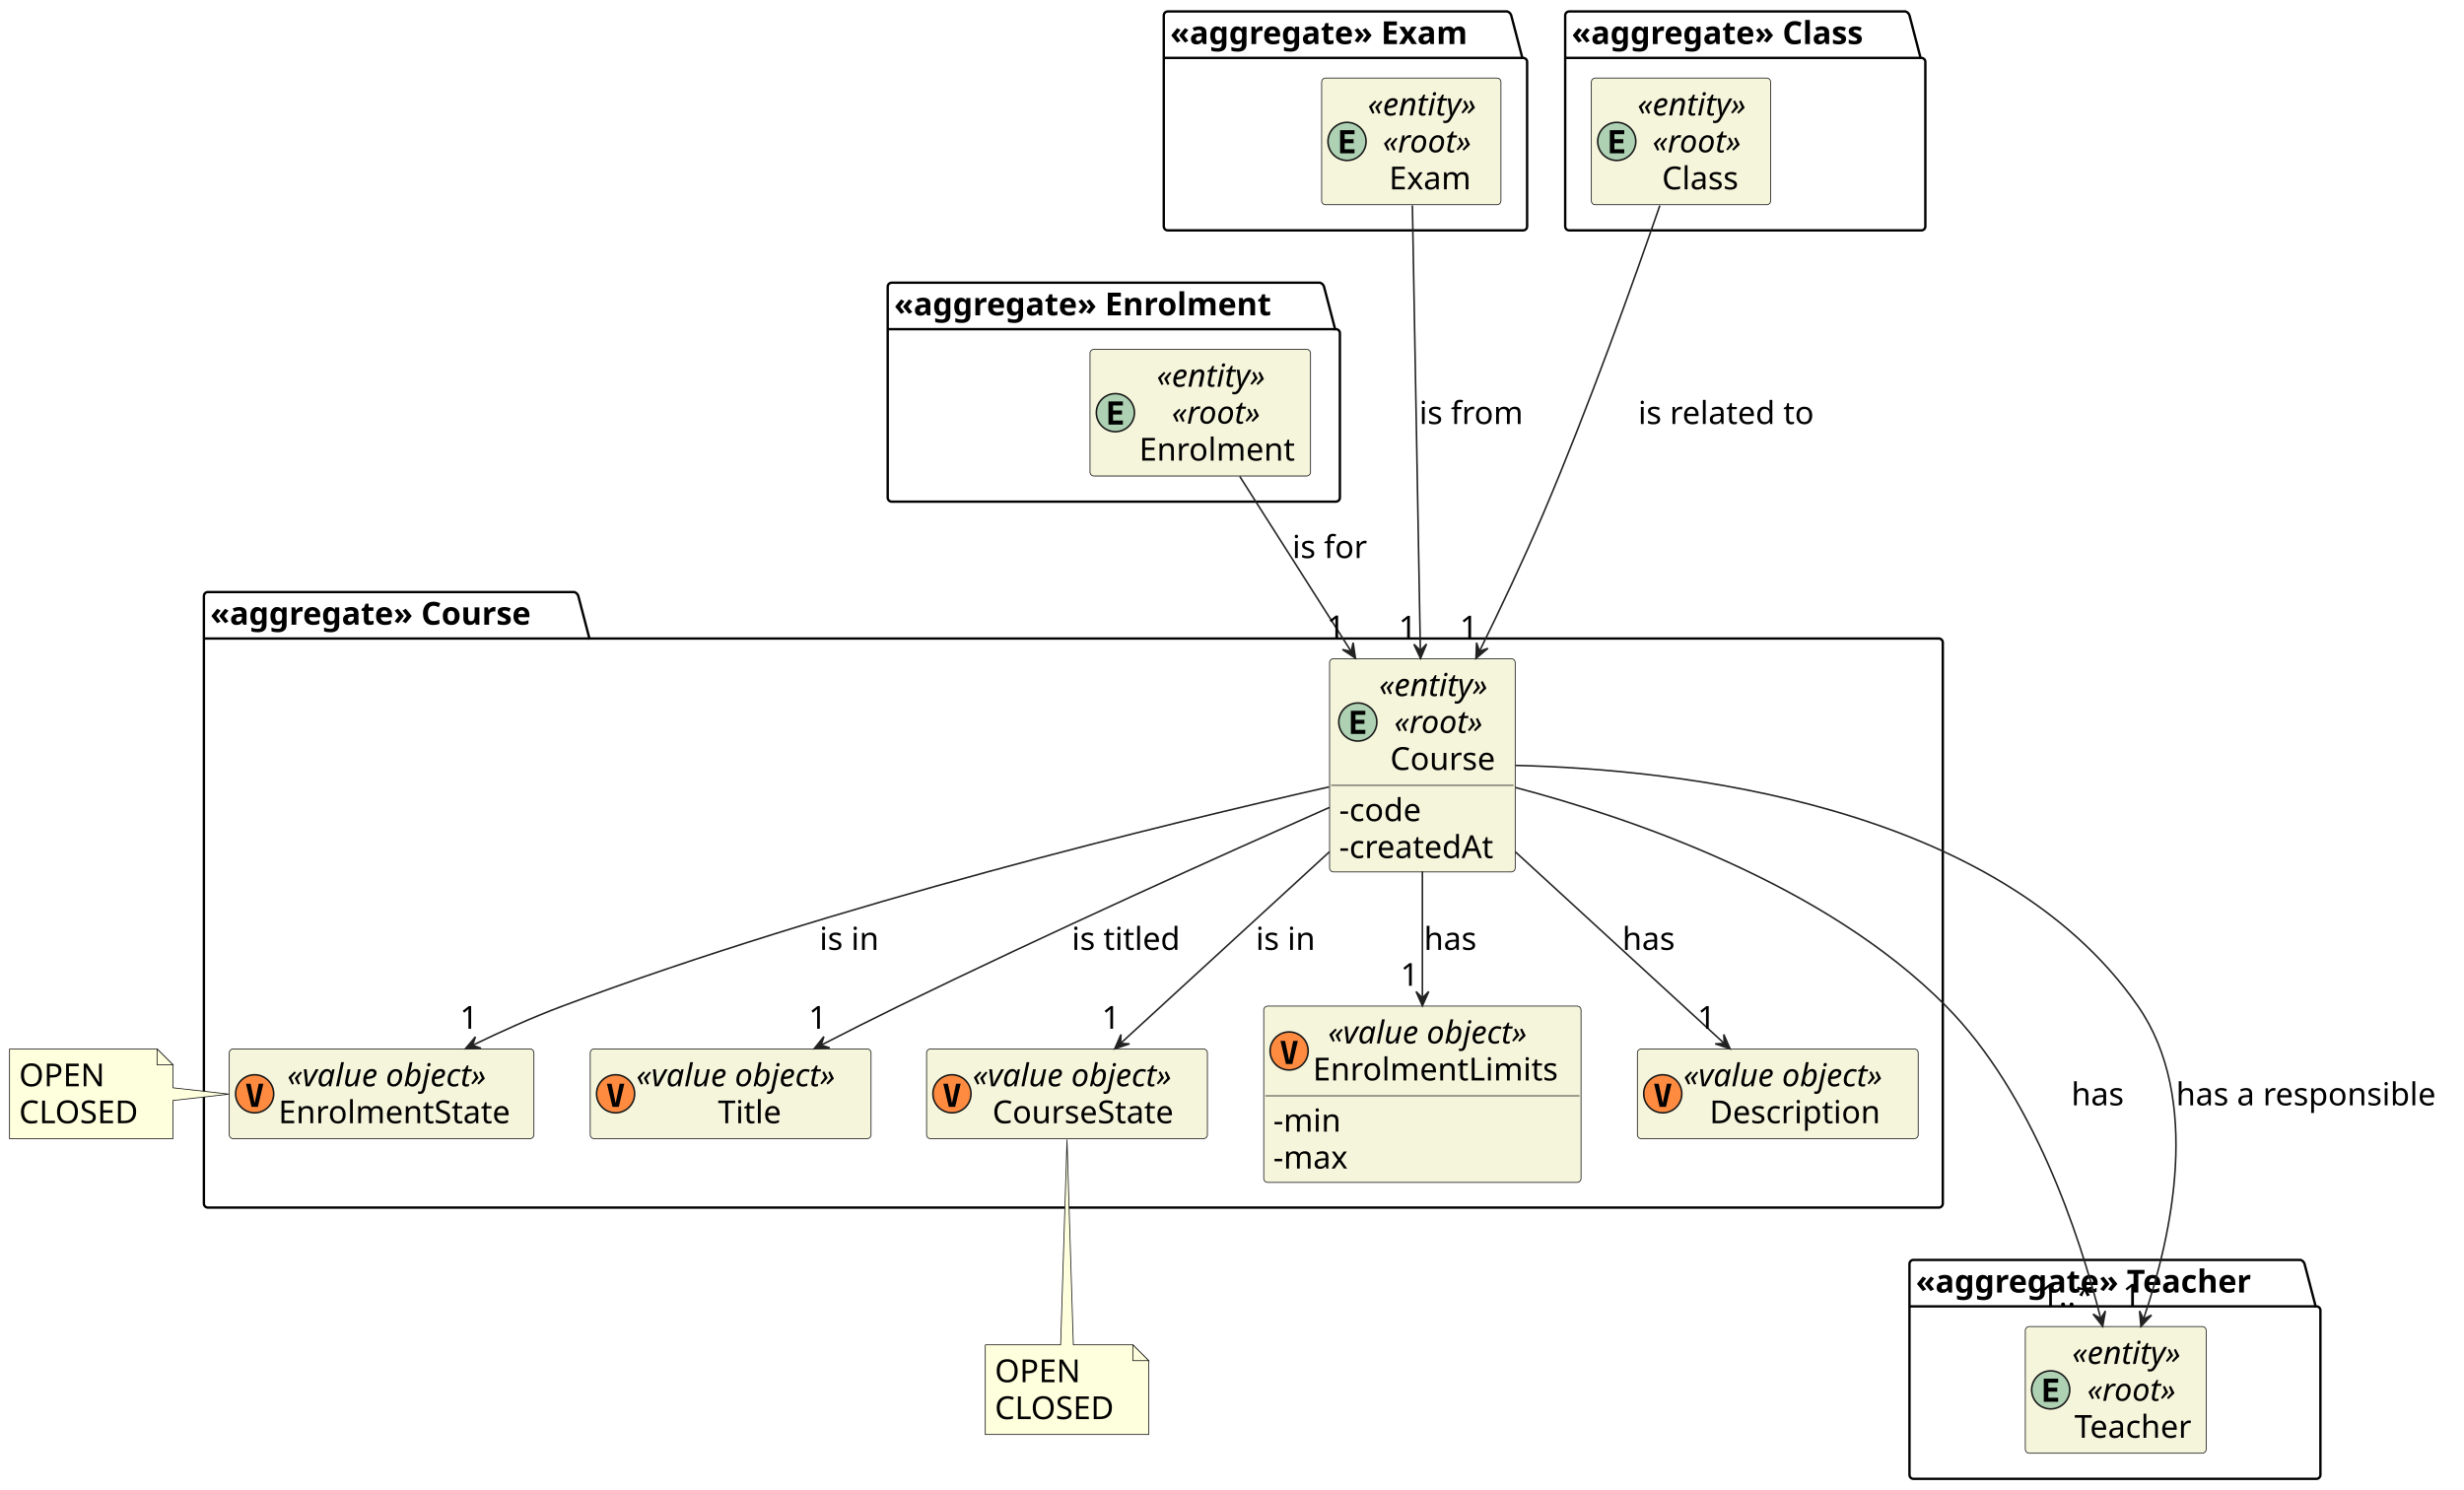
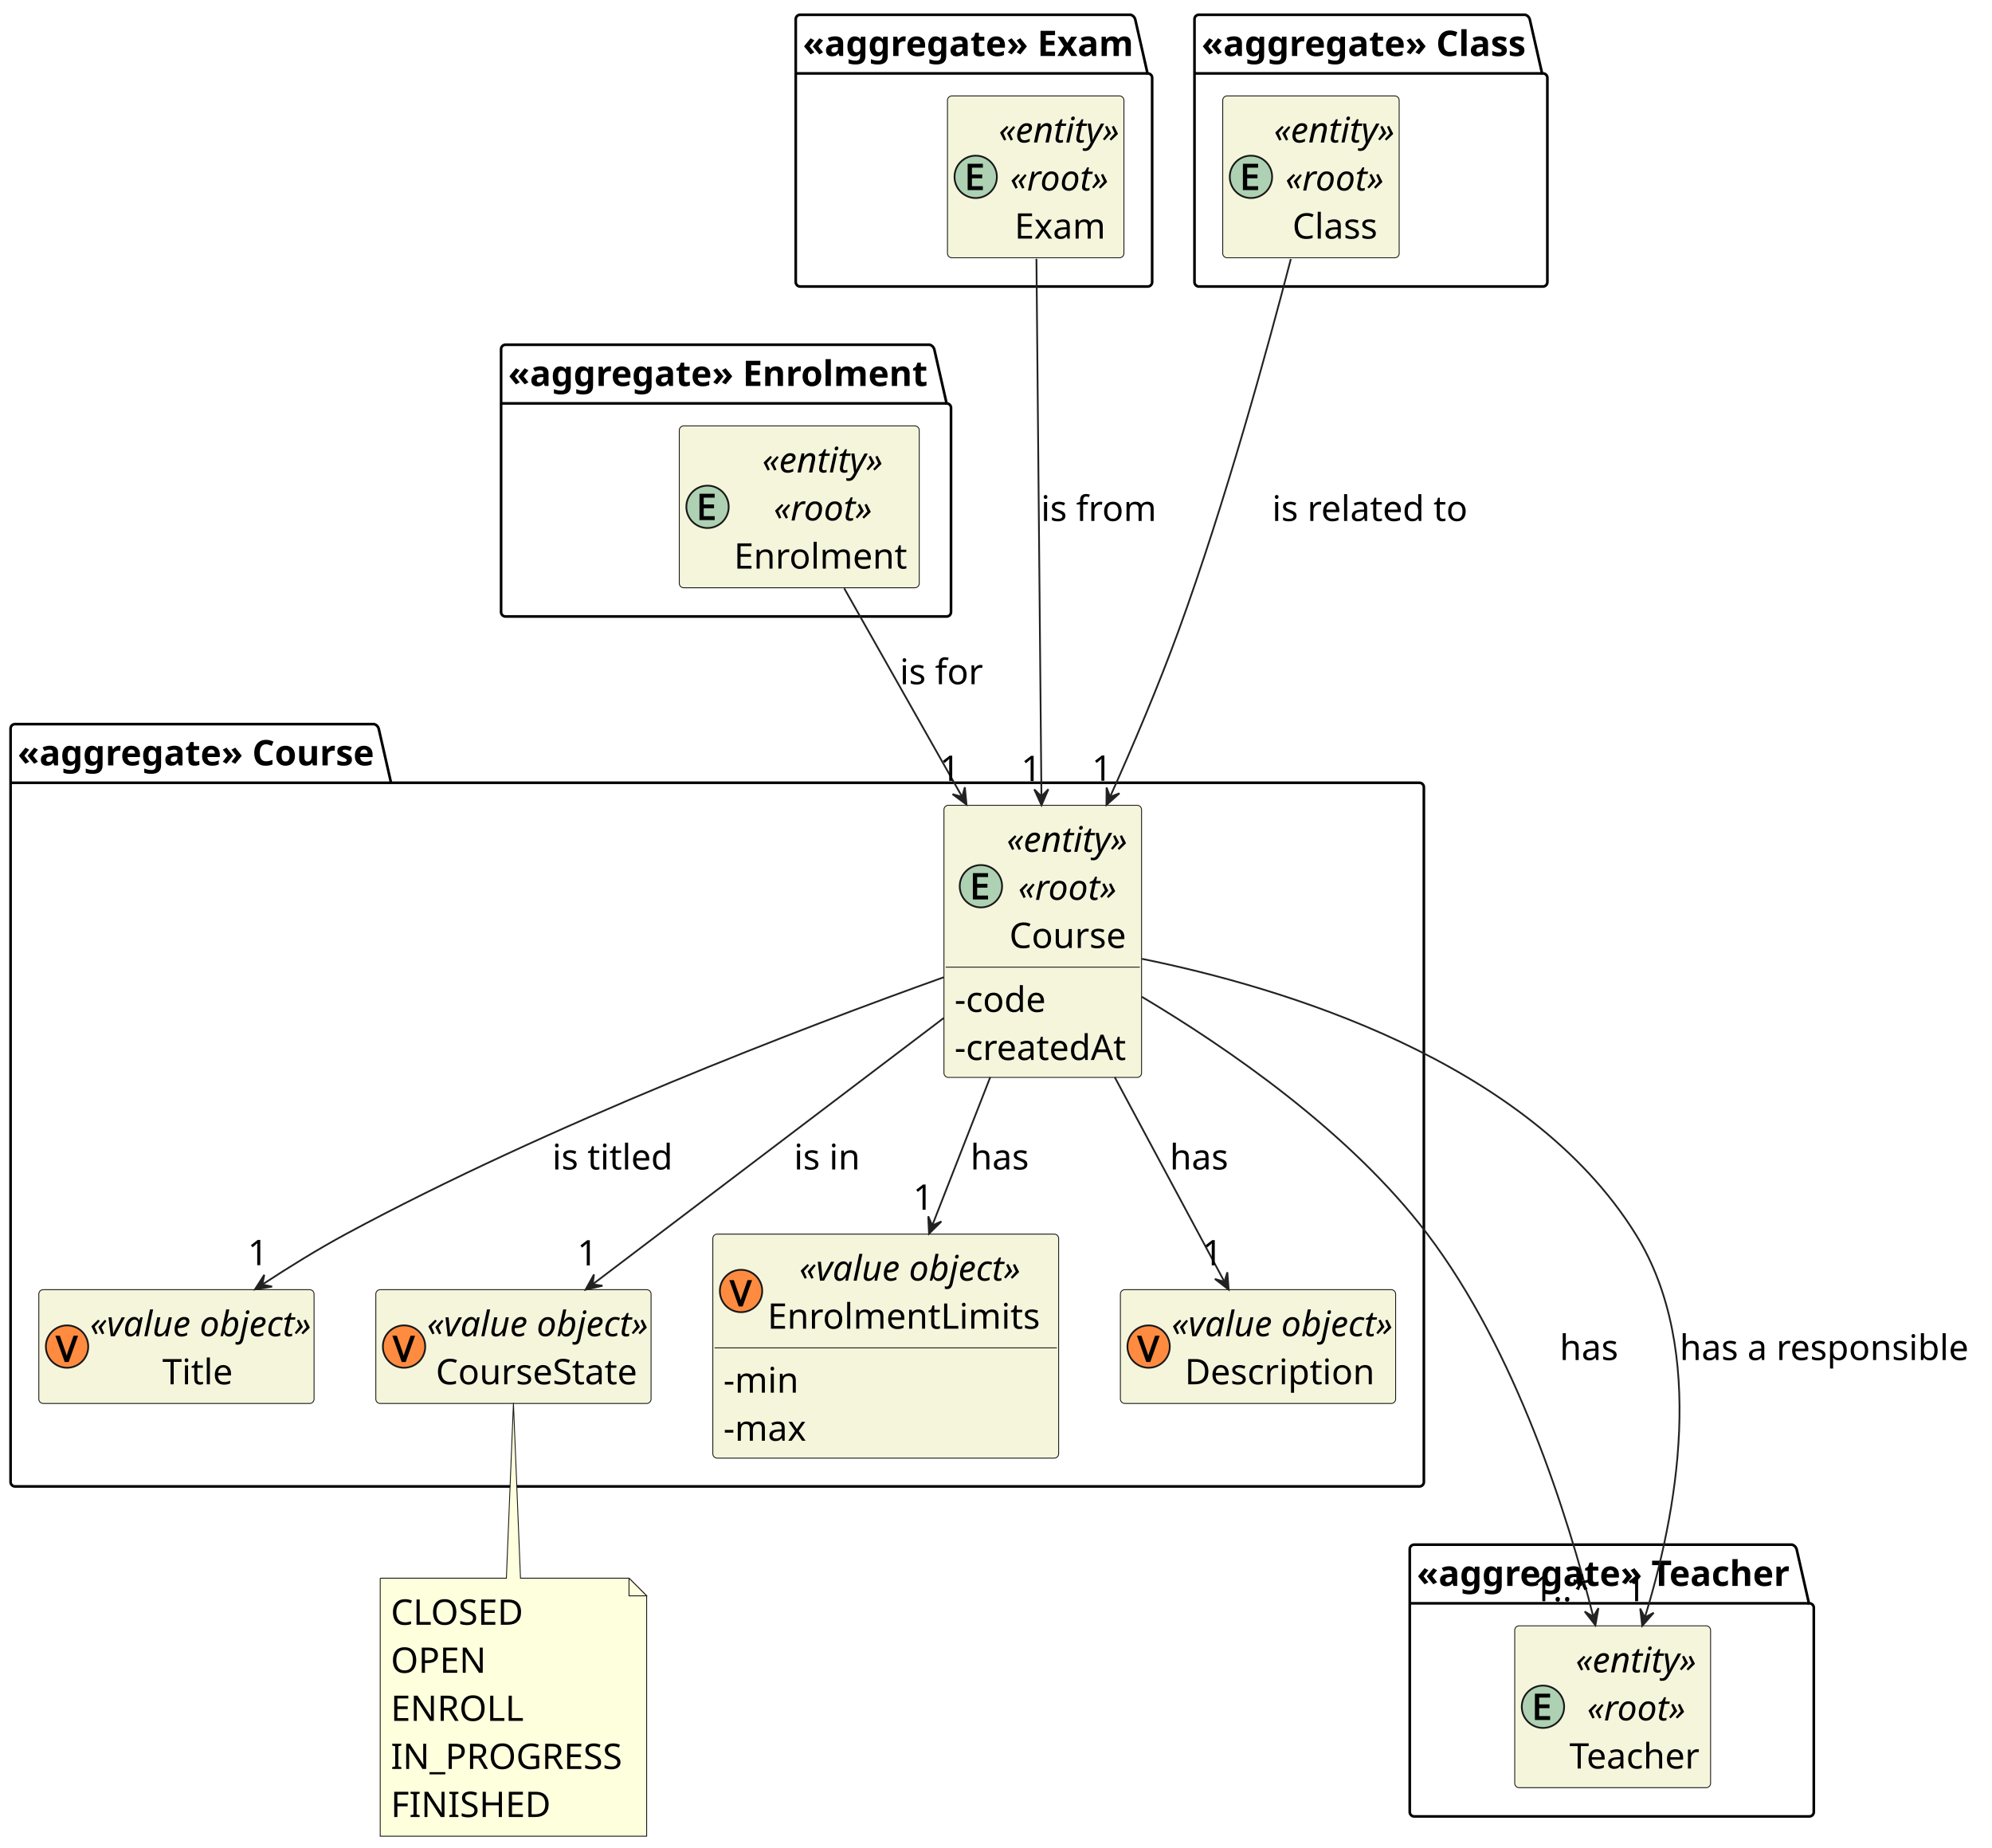
- <svg xmlns="http://www.w3.org/2000/svg" contentStyleType="text/css" height="939px" preserveAspectRatio="none" style="width:1553px;height:939px;background:#FFFFFF;" version="1.1" viewBox="0 0 1553 939" width="1553px" zoomAndPan="magnify">
+ <svg xmlns="http://www.w3.org/2000/svg" contentStyleType="text/css" height="1047px" preserveAspectRatio="none" style="width:1129px;height:1047px;background:#FFFFFF;" version="1.1" viewBox="0 0 1129 1047" width="1129px" zoomAndPan="magnify">
  <defs />
  <g>
    <g id="cluster_&lt;&lt;aggregate&gt;&gt; Course">
-       <path d="M131,373.217 L362,373.217 A3.75,3.75 0 0 1 364.5,375.717 L371.5,402.498 L1222,402.498 A2.5,2.5 0 0 1 1224.5,404.998 L1224.5,758.717 A2.5,2.5 0 0 1 1222,761.217 L131,761.217 A2.5,2.5 0 0 1 128.5,758.717 L128.5,375.717 A2.5,2.5 0 0 1 131,373.217 " fill="none" style="stroke:#000000;stroke-width:1.5;" />
-       <line style="stroke:#000000;stroke-width:1.5;" x1="128.5" x2="371.5" y1="402.498" y2="402.498" />
-       <text fill="#000000" font-family="sans-serif" font-size="20" font-weight="bold" lengthAdjust="spacing" textLength="230" x="132.5" y="393.781">«aggregate» Course</text>
+       <path d="M8.5,410.36 L212.125,410.36 A3.75,3.75 0 0 1 214.625,412.86 L221.625,443.6 L804.5,443.6 A2.5,2.5 0 0 1 807,446.1 L807,839.86 A2.5,2.5 0 0 1 804.5,842.36 L8.5,842.36 A2.5,2.5 0 0 1 6,839.86 L6,412.86 A2.5,2.5 0 0 1 8.5,410.36 " fill="none" style="stroke:#000000;stroke-width:1.5;" />
+       <line style="stroke:#000000;stroke-width:1.5;" x1="6" x2="221.625" y1="443.6" y2="443.6" />
+       <text fill="#000000" font-family="sans-serif" font-size="20" font-weight="bold" lengthAdjust="spacing" textLength="202.625" x="10" y="433.74">«aggregate» Course</text>
    </g>
    <g id="cluster_&lt;&lt;aggregate&gt;&gt; Enrolment">
-       <path d="M562,178.217 L832,178.217 A3.75,3.75 0 0 1 834.5,180.717 L841.5,207.498 L842,207.498 A2.5,2.5 0 0 1 844.5,209.998 L844.5,313.717 A2.5,2.5 0 0 1 842,316.217 L562,316.217 A2.5,2.5 0 0 1 559.5,313.717 L559.5,180.717 A2.5,2.5 0 0 1 562,178.217 " fill="none" style="stroke:#000000;stroke-width:1.5;" />
-       <line style="stroke:#000000;stroke-width:1.5;" x1="559.5" x2="841.5" y1="207.498" y2="207.498" />
-       <text fill="#000000" font-family="sans-serif" font-size="20" font-weight="bold" lengthAdjust="spacing" textLength="269" x="563.5" y="198.781">«aggregate» Enrolment</text>
+       <path d="M286.5,195.36 L527,195.36 A3.75,3.75 0 0 1 529.5,197.86 L536.5,228.6 L536.5,228.6 A2.5,2.5 0 0 1 539,231.1 L539,346.86 A2.5,2.5 0 0 1 536.5,349.36 L286.5,349.36 A2.5,2.5 0 0 1 284,346.86 L284,197.86 A2.5,2.5 0 0 1 286.5,195.36 " fill="none" style="stroke:#000000;stroke-width:1.5;" />
+       <line style="stroke:#000000;stroke-width:1.5;" x1="284" x2="536.5" y1="228.6" y2="228.6" />
+       <text fill="#000000" font-family="sans-serif" font-size="20" font-weight="bold" lengthAdjust="spacing" textLength="239.5" x="288" y="218.74">«aggregate» Enrolment</text>
    </g>
    <g id="cluster_&lt;&lt;aggregate&gt;&gt; Exam">
-       <path d="M736,7.217 L950,7.217 A3.75,3.75 0 0 1 952.5,9.717 L959.5,36.498 L960,36.498 A2.5,2.5 0 0 1 962.5,38.998 L962.5,142.717 A2.5,2.5 0 0 1 960,145.217 L736,145.217 A2.5,2.5 0 0 1 733.5,142.717 L733.5,9.717 A2.5,2.5 0 0 1 736,7.217 " fill="none" style="stroke:#000000;stroke-width:1.5;" />
-       <line style="stroke:#000000;stroke-width:1.5;" x1="733.5" x2="959.5" y1="36.498" y2="36.498" />
-       <text fill="#000000" font-family="sans-serif" font-size="20" font-weight="bold" lengthAdjust="spacing" textLength="213" x="737.5" y="27.781">«aggregate» Exam</text>
+       <path d="M453.5,8.36 L640.875,8.36 A3.75,3.75 0 0 1 643.375,10.86 L650.375,41.6 L650.5,41.6 A2.5,2.5 0 0 1 653,44.1 L653,159.86 A2.5,2.5 0 0 1 650.5,162.36 L453.5,162.36 A2.5,2.5 0 0 1 451,159.86 L451,10.86 A2.5,2.5 0 0 1 453.5,8.36 " fill="none" style="stroke:#000000;stroke-width:1.5;" />
+       <line style="stroke:#000000;stroke-width:1.5;" x1="451" x2="650.375" y1="41.6" y2="41.6" />
+       <text fill="#000000" font-family="sans-serif" font-size="20" font-weight="bold" lengthAdjust="spacing" textLength="186.375" x="455" y="31.74">«aggregate» Exam</text>
    </g>
    <g id="cluster_&lt;&lt;aggregate&gt;&gt; Teacher">
-       <path d="M1206,794.217 L1450,794.217 A3.75,3.75 0 0 1 1452.5,796.717 L1459.5,823.498 L1460,823.498 A2.5,2.5 0 0 1 1462.5,825.998 L1462.5,929.717 A2.5,2.5 0 0 1 1460,932.217 L1206,932.217 A2.5,2.5 0 0 1 1203.5,929.717 L1203.5,796.717 A2.5,2.5 0 0 1 1206,794.217 " fill="none" style="stroke:#000000;stroke-width:1.5;" />
-       <line style="stroke:#000000;stroke-width:1.5;" x1="1203.5" x2="1459.5" y1="823.498" y2="823.498" />
-       <text fill="#000000" font-family="sans-serif" font-size="20" font-weight="bold" lengthAdjust="spacing" textLength="243" x="1207.5" y="814.781">«aggregate» Teacher</text>
+       <path d="M801.5,875.36 L1015.75,875.36 A3.75,3.75 0 0 1 1018.25,877.86 L1025.25,908.6 L1025.5,908.6 A2.5,2.5 0 0 1 1028,911.1 L1028,1026.86 A2.5,2.5 0 0 1 1025.5,1029.36 L801.5,1029.36 A2.5,2.5 0 0 1 799,1026.86 L799,877.86 A2.5,2.5 0 0 1 801.5,875.36 " fill="none" style="stroke:#000000;stroke-width:1.5;" />
+       <line style="stroke:#000000;stroke-width:1.5;" x1="799" x2="1025.25" y1="908.6" y2="908.6" />
+       <text fill="#000000" font-family="sans-serif" font-size="20" font-weight="bold" lengthAdjust="spacing" textLength="213.25" x="803" y="898.74">«aggregate» Teacher</text>
    </g>
    <g id="cluster_&lt;&lt;aggregate&gt;&gt; Class">
-       <path d="M989,7.217 L1201,7.217 A3.75,3.75 0 0 1 1203.5,9.717 L1210.5,36.498 L1211,36.498 A2.5,2.5 0 0 1 1213.5,38.998 L1213.5,142.717 A2.5,2.5 0 0 1 1211,145.217 L989,145.217 A2.5,2.5 0 0 1 986.5,142.717 L986.5,9.717 A2.5,2.5 0 0 1 989,7.217 " fill="none" style="stroke:#000000;stroke-width:1.5;" />
-       <line style="stroke:#000000;stroke-width:1.5;" x1="986.5" x2="1210.5" y1="36.498" y2="36.498" />
-       <text fill="#000000" font-family="sans-serif" font-size="20" font-weight="bold" lengthAdjust="spacing" textLength="211" x="990.5" y="27.781">«aggregate» Class</text>
+       <path d="M679.5,8.36 L864.5,8.36 A3.75,3.75 0 0 1 867,10.86 L874,41.6 L874.5,41.6 A2.5,2.5 0 0 1 877,44.1 L877,159.86 A2.5,2.5 0 0 1 874.5,162.36 L679.5,162.36 A2.5,2.5 0 0 1 677,159.86 L677,10.86 A2.5,2.5 0 0 1 679.5,8.36 " fill="none" style="stroke:#000000;stroke-width:1.5;" />
+       <line style="stroke:#000000;stroke-width:1.5;" x1="677" x2="874" y1="41.6" y2="41.6" />
+       <text fill="#000000" font-family="sans-serif" font-size="20" font-weight="bold" lengthAdjust="spacing" textLength="184" x="681" y="31.74">«aggregate» Class</text>
    </g>
    <g id="elem_Course">
-       <rect codeLine="30" fill="#F5F5DC" height="134.406" id="Course" rx="2.5" ry="2.5" style="stroke:#181818;stroke-width:0.5;" width="117" x="838" y="415.217" />
-       <ellipse cx="855.8" cy="455.139" fill="#ADD1B2" rx="12" ry="12" style="stroke:#181818;stroke-width:1.0;" />
-       <path d="M860.519,462.639 L851.441,462.639 L851.441,448.06 L860.519,448.06 L860.519,450.592 L854.316,450.592 L854.316,453.748 L859.941,453.748 L859.941,456.279 L854.316,456.279 L854.316,460.092 L860.519,460.092 L860.519,462.639 Z " fill="#000000" />
-       <text fill="#000000" font-family="sans-serif" font-size="20" font-style="italic" lengthAdjust="spacing" textLength="83" x="869.2" y="438.781">«entity»</text>
-       <text fill="#000000" font-family="sans-serif" font-size="20" font-style="italic" lengthAdjust="spacing" textLength="64" x="878.7" y="462.062">«root»</text>
-       <text fill="#000000" font-family="sans-serif" font-size="20" lengthAdjust="spacing" textLength="69" x="876.2" y="485.344">Course</text>
-       <line style="stroke:#181818;stroke-width:0.5;" x1="839" x2="954" y1="495.06" y2="495.06" />
-       <text fill="#000000" font-family="sans-serif" font-size="20" lengthAdjust="spacing" textLength="55" x="844" y="517.625">-code</text>
-       <text fill="#000000" font-family="sans-serif" font-size="20" lengthAdjust="spacing" textLength="105" x="844" y="540.906">-createdAt</text>
+       <rect codeLine="29" fill="#F5F5DC" height="154.2" id="Course" rx="2.5" ry="2.5" style="stroke:#181818;stroke-width:0.5;" width="112" x="535" y="456.36" />
+       <ellipse cx="555.95" cy="502.22" fill="#ADD1B2" rx="12" ry="12" style="stroke:#181818;stroke-width:1.0;" />
+       <path d="M559.997,509.72 L551.388,509.72 L551.388,494.814 L559.997,494.814 L559.997,497.017 L553.809,497.017 L553.809,500.861 L559.638,500.861 L559.638,503.033 L553.809,503.033 L553.809,507.517 L559.997,507.517 L559.997,509.72 Z " fill="#000000" />
+       <text fill="#000000" font-family="sans-serif" font-size="20" font-style="italic" lengthAdjust="spacing" textLength="70" x="570.55" y="482.74">«entity»</text>
+       <text fill="#000000" font-family="sans-serif" font-size="20" font-style="italic" lengthAdjust="spacing" textLength="57" x="577.05" y="509.98">«root»</text>
+       <text fill="#000000" font-family="sans-serif" font-size="20" lengthAdjust="spacing" textLength="67" x="572.05" y="537.22">Course</text>
+       <line style="stroke:#181818;stroke-width:0.5;" x1="536" x2="646" y1="548.08" y2="548.08" />
+       <text fill="#000000" font-family="sans-serif" font-size="20" lengthAdjust="spacing" textLength="52" x="541" y="573.46">-code</text>
+       <text fill="#000000" font-family="sans-serif" font-size="20" lengthAdjust="spacing" textLength="100" x="541" y="600.7">-createdAt</text>
    </g>
    <g id="elem_Title">
-       <rect codeLine="62" fill="#F5F5DC" height="56.562" id="Title" rx="2.5" ry="2.5" style="stroke:#181818;stroke-width:0.5;" width="177" x="372" y="661.217" />
-       <ellipse cx="388" cy="689.498" fill="#FF8B40" rx="12" ry="12" style="stroke:#181818;stroke-width:1.0;" />
-       <path d="M388.016,695.342 L390.578,683.17 L393.484,683.17 L390.016,697.748 L386.031,697.748 L382.562,683.17 L385.453,683.17 L388.016,695.342 Z " fill="#000000" />
-       <text fill="#000000" font-family="sans-serif" font-size="20" font-style="italic" lengthAdjust="spacing" textLength="147" x="401" y="684.781">«value object»</text>
-       <text fill="#000000" font-family="sans-serif" font-size="20" lengthAdjust="spacing" textLength="44" x="452.5" y="708.062">Title</text>
-     </g>
-     <g id="elem_EnrolmentState">
-       <rect codeLine="63" fill="#F5F5DC" height="56.562" id="EnrolmentState" rx="2.5" ry="2.5" style="stroke:#181818;stroke-width:0.5;" width="192" x="144.5" y="661.217" />
-       <ellipse cx="160.5" cy="689.498" fill="#FF8B40" rx="12" ry="12" style="stroke:#181818;stroke-width:1.0;" />
-       <path d="M160.516,695.342 L163.078,683.17 L165.984,683.17 L162.516,697.748 L158.531,697.748 L155.062,683.17 L157.953,683.17 L160.516,695.342 Z " fill="#000000" />
-       <text fill="#000000" font-family="sans-serif" font-size="20" font-style="italic" lengthAdjust="spacing" textLength="147" x="181" y="684.781">«value object»</text>
-       <text fill="#000000" font-family="sans-serif" font-size="20" lengthAdjust="spacing" textLength="158" x="175.5" y="708.062">EnrolmentState</text>
+       <rect codeLine="60" fill="#F5F5DC" height="64.48" id="Title" rx="2.5" ry="2.5" style="stroke:#181818;stroke-width:0.5;" width="156" x="22" y="730.86" />
+       <ellipse cx="38" cy="763.1" fill="#FF8B40" rx="12" ry="12" style="stroke:#181818;stroke-width:1.0;" />
+       <path d="M44.25,756.944 L38.938,771.85 L36.688,771.85 L31.375,756.944 L33.906,756.944 L37.203,766.303 Q37.422,766.897 37.578,767.444 Q37.75,767.991 37.875,768.491 Q38.016,768.975 37.812,769.022 Q37.594,768.991 37.734,768.475 Q37.875,767.959 38.047,767.428 Q38.219,766.881 38.422,766.272 L41.688,756.944 L44.25,756.944 Z " fill="#000000" />
+       <text fill="#000000" font-family="sans-serif" font-size="20" font-style="italic" lengthAdjust="spacing" textLength="126" x="51" y="757.24">«value object»</text>
+       <text fill="#000000" font-family="sans-serif" font-size="20" lengthAdjust="spacing" textLength="44" x="92" y="784.48">Title</text>
    </g>
    <g id="elem_CourseState">
-       <rect codeLine="64" fill="#F5F5DC" height="56.562" id="CourseState" rx="2.5" ry="2.5" style="stroke:#181818;stroke-width:0.5;" width="177" x="584" y="661.217" />
-       <ellipse cx="600" cy="689.498" fill="#FF8B40" rx="12" ry="12" style="stroke:#181818;stroke-width:1.0;" />
-       <path d="M600.016,695.342 L602.578,683.17 L605.484,683.17 L602.016,697.748 L598.031,697.748 L594.562,683.17 L597.453,683.17 L600.016,695.342 Z " fill="#000000" />
-       <text fill="#000000" font-family="sans-serif" font-size="20" font-style="italic" lengthAdjust="spacing" textLength="147" x="613" y="684.781">«value object»</text>
-       <text fill="#000000" font-family="sans-serif" font-size="20" lengthAdjust="spacing" textLength="122" x="625.5" y="708.062">CourseState</text>
+       <rect codeLine="61" fill="#F5F5DC" height="64.48" id="CourseState" rx="2.5" ry="2.5" style="stroke:#181818;stroke-width:0.5;" width="156" x="213" y="730.86" />
+       <ellipse cx="229" cy="763.1" fill="#FF8B40" rx="12" ry="12" style="stroke:#181818;stroke-width:1.0;" />
+       <path d="M235.25,756.944 L229.938,771.85 L227.688,771.85 L222.375,756.944 L224.906,756.944 L228.203,766.303 Q228.422,766.897 228.578,767.444 Q228.75,767.991 228.875,768.491 Q229.016,768.975 228.812,769.022 Q228.594,768.991 228.734,768.475 Q228.875,767.959 229.047,767.428 Q229.219,766.881 229.422,766.272 L232.688,756.944 L235.25,756.944 Z " fill="#000000" />
+       <text fill="#000000" font-family="sans-serif" font-size="20" font-style="italic" lengthAdjust="spacing" textLength="126" x="242" y="757.24">«value object»</text>
+       <text fill="#000000" font-family="sans-serif" font-size="20" lengthAdjust="spacing" textLength="116" x="247" y="784.48">CourseState</text>
    </g>
    <g id="elem_EnrolmentLimits">
-       <rect codeLine="21" fill="#F5F5DC" height="111.125" id="EnrolmentLimits" rx="2.5" ry="2.5" style="stroke:#181818;stroke-width:0.5;" width="200" x="796.5" y="634.217" />
-       <ellipse cx="812.5" cy="662.498" fill="#FF8B40" rx="12" ry="12" style="stroke:#181818;stroke-width:1.0;" />
-       <path d="M812.516,668.342 L815.078,656.17 L817.984,656.17 L814.516,670.748 L810.531,670.748 L807.062,656.17 L809.953,656.17 L812.516,668.342 Z " fill="#000000" />
-       <text fill="#000000" font-family="sans-serif" font-size="20" font-style="italic" lengthAdjust="spacing" textLength="147" x="837" y="657.781">«value object»</text>
-       <text fill="#000000" font-family="sans-serif" font-size="20" lengthAdjust="spacing" textLength="166" x="827.5" y="681.062">EnrolmentLimits</text>
-       <line style="stroke:#181818;stroke-width:0.5;" x1="797.5" x2="995.5" y1="690.779" y2="690.779" />
-       <text fill="#000000" font-family="sans-serif" font-size="20" lengthAdjust="spacing" textLength="46" x="802.5" y="713.344">-min</text>
-       <text fill="#000000" font-family="sans-serif" font-size="20" lengthAdjust="spacing" textLength="50" x="802.5" y="736.625">-max</text>
+       <rect codeLine="20" fill="#F5F5DC" height="126.96" id="EnrolmentLimits" rx="2.5" ry="2.5" style="stroke:#181818;stroke-width:0.5;" width="196" x="404" y="699.36" />
+       <ellipse cx="420" cy="731.6" fill="#FF8B40" rx="12" ry="12" style="stroke:#181818;stroke-width:1.0;" />
+       <path d="M426.25,725.444 L420.938,740.35 L418.688,740.35 L413.375,725.444 L415.906,725.444 L419.203,734.803 Q419.422,735.397 419.578,735.944 Q419.75,736.491 419.875,736.991 Q420.016,737.475 419.812,737.522 Q419.594,737.491 419.734,736.975 Q419.875,736.459 420.047,735.928 Q420.219,735.381 420.422,734.772 L423.688,725.444 L426.25,725.444 Z " fill="#000000" />
+       <text fill="#000000" font-family="sans-serif" font-size="20" font-style="italic" lengthAdjust="spacing" textLength="126" x="453" y="725.74">«value object»</text>
+       <text fill="#000000" font-family="sans-serif" font-size="20" lengthAdjust="spacing" textLength="162" x="435" y="752.98">EnrolmentLimits</text>
+       <line style="stroke:#181818;stroke-width:0.5;" x1="405" x2="599" y1="763.84" y2="763.84" />
+       <text fill="#000000" font-family="sans-serif" font-size="20" lengthAdjust="spacing" textLength="45" x="410" y="789.22">-min</text>
+       <text fill="#000000" font-family="sans-serif" font-size="20" lengthAdjust="spacing" textLength="48" x="410" y="816.46">-max</text>
    </g>
    <g id="elem_Description">
-       <rect codeLine="20" fill="#F5F5DC" height="56.562" id="Description" rx="2.5" ry="2.5" style="stroke:#181818;stroke-width:0.5;" width="177" x="1032" y="661.217" />
-       <ellipse cx="1048" cy="689.498" fill="#FF8B40" rx="12" ry="12" style="stroke:#181818;stroke-width:1.0;" />
-       <path d="M1048.016,695.342 L1050.578,683.17 L1053.484,683.17 L1050.016,697.748 L1046.031,697.748 L1042.562,683.17 L1045.453,683.17 L1048.016,695.342 Z " fill="#000000" />
-       <text fill="#000000" font-family="sans-serif" font-size="20" font-style="italic" lengthAdjust="spacing" textLength="147" x="1061" y="684.781">«value object»</text>
-       <text fill="#000000" font-family="sans-serif" font-size="20" lengthAdjust="spacing" textLength="114" x="1077.5" y="708.062">Description</text>
+       <rect codeLine="19" fill="#F5F5DC" height="64.48" id="Description" rx="2.5" ry="2.5" style="stroke:#181818;stroke-width:0.5;" width="156" x="635" y="730.86" />
+       <ellipse cx="651" cy="763.1" fill="#FF8B40" rx="12" ry="12" style="stroke:#181818;stroke-width:1.0;" />
+       <path d="M657.25,756.944 L651.938,771.85 L649.688,771.85 L644.375,756.944 L646.906,756.944 L650.203,766.303 Q650.422,766.897 650.578,767.444 Q650.75,767.991 650.875,768.491 Q651.016,768.975 650.812,769.022 Q650.594,768.991 650.734,768.475 Q650.875,767.959 651.047,767.428 Q651.219,766.881 651.422,766.272 L654.688,756.944 L657.25,756.944 Z " fill="#000000" />
+       <text fill="#000000" font-family="sans-serif" font-size="20" font-style="italic" lengthAdjust="spacing" textLength="126" x="664" y="757.24">«value object»</text>
+       <text fill="#000000" font-family="sans-serif" font-size="20" lengthAdjust="spacing" textLength="111" x="671.5" y="784.48">Description</text>
    </g>
    <g id="elem_Enrolment">
-       <rect codeLine="35" fill="#F5F5DC" height="79.844" id="Enrolment" rx="2.5" ry="2.5" style="stroke:#181818;stroke-width:0.5;" width="139" x="687" y="220.217" />
-       <ellipse cx="703" cy="260.139" fill="#ADD1B2" rx="12" ry="12" style="stroke:#181818;stroke-width:1.0;" />
-       <path d="M707.719,267.639 L698.641,267.639 L698.641,253.06 L707.719,253.06 L707.719,255.592 L701.516,255.592 L701.516,258.748 L707.141,258.748 L707.141,261.279 L701.516,261.279 L701.516,265.092 L707.719,265.092 L707.719,267.639 Z " fill="#000000" />
-       <text fill="#000000" font-family="sans-serif" font-size="20" font-style="italic" lengthAdjust="spacing" textLength="83" x="729" y="243.781">«entity»</text>
-       <text fill="#000000" font-family="sans-serif" font-size="20" font-style="italic" lengthAdjust="spacing" textLength="64" x="738.5" y="267.062">«root»</text>
-       <text fill="#000000" font-family="sans-serif" font-size="20" lengthAdjust="spacing" textLength="105" x="718" y="290.344">Enrolment</text>
+       <rect codeLine="34" fill="#F5F5DC" height="91.72" id="Enrolment" rx="2.5" ry="2.5" style="stroke:#181818;stroke-width:0.5;" width="136" x="385" y="241.36" />
+       <ellipse cx="401" cy="287.22" fill="#ADD1B2" rx="12" ry="12" style="stroke:#181818;stroke-width:1.0;" />
+       <path d="M405.047,294.72 L396.438,294.72 L396.438,279.814 L405.047,279.814 L405.047,282.017 L398.859,282.017 L398.859,285.861 L404.688,285.861 L404.688,288.033 L398.859,288.033 L398.859,292.517 L405.047,292.517 L405.047,294.72 Z " fill="#000000" />
+       <text fill="#000000" font-family="sans-serif" font-size="20" font-style="italic" lengthAdjust="spacing" textLength="70" x="432" y="267.74">«entity»</text>
+       <text fill="#000000" font-family="sans-serif" font-size="20" font-style="italic" lengthAdjust="spacing" textLength="57" x="438.5" y="294.98">«root»</text>
+       <text fill="#000000" font-family="sans-serif" font-size="20" lengthAdjust="spacing" textLength="102" x="416" y="322.22">Enrolment</text>
    </g>
    <g id="elem_Exam">
-       <rect codeLine="42" fill="#F5F5DC" height="79.844" id="Exam" rx="2.5" ry="2.5" style="stroke:#181818;stroke-width:0.5;" width="113" x="833" y="49.217" />
-       <ellipse cx="849" cy="89.139" fill="#ADD1B2" rx="12" ry="12" style="stroke:#181818;stroke-width:1.0;" />
-       <path d="M853.719,96.639 L844.641,96.639 L844.641,82.061 L853.719,82.061 L853.719,84.592 L847.516,84.592 L847.516,87.748 L853.141,87.748 L853.141,90.279 L847.516,90.279 L847.516,94.092 L853.719,94.092 L853.719,96.639 Z " fill="#000000" />
-       <text fill="#000000" font-family="sans-serif" font-size="20" font-style="italic" lengthAdjust="spacing" textLength="83" x="862" y="72.781">«entity»</text>
-       <text fill="#000000" font-family="sans-serif" font-size="20" font-style="italic" lengthAdjust="spacing" textLength="64" x="871.5" y="96.062">«root»</text>
-       <text fill="#000000" font-family="sans-serif" font-size="20" lengthAdjust="spacing" textLength="56" x="875.5" y="119.344">Exam</text>
+       <rect codeLine="41" fill="#F5F5DC" height="91.72" id="Exam" rx="2.5" ry="2.5" style="stroke:#181818;stroke-width:0.5;" width="100" x="537" y="54.36" />
+       <ellipse cx="553" cy="100.22" fill="#ADD1B2" rx="12" ry="12" style="stroke:#181818;stroke-width:1.0;" />
+       <path d="M557.047,107.72 L548.438,107.72 L548.438,92.814 L557.047,92.814 L557.047,95.017 L550.859,95.017 L550.859,98.861 L556.688,98.861 L556.688,101.032 L550.859,101.032 L550.859,105.517 L557.047,105.517 L557.047,107.72 Z " fill="#000000" />
+       <text fill="#000000" font-family="sans-serif" font-size="20" font-style="italic" lengthAdjust="spacing" textLength="70" x="566" y="80.74">«entity»</text>
+       <text fill="#000000" font-family="sans-serif" font-size="20" font-style="italic" lengthAdjust="spacing" textLength="57" x="572.5" y="107.98">«root»</text>
+       <text fill="#000000" font-family="sans-serif" font-size="20" lengthAdjust="spacing" textLength="52" x="575" y="135.22">Exam</text>
    </g>
    <g id="elem_Teacher">
-       <rect codeLine="49" fill="#F5F5DC" height="79.844" id="Teacher" rx="2.5" ry="2.5" style="stroke:#181818;stroke-width:0.5;" width="114" x="1276.5" y="836.217" />
-       <ellipse cx="1292.5" cy="876.139" fill="#ADD1B2" rx="12" ry="12" style="stroke:#181818;stroke-width:1.0;" />
-       <path d="M1297.219,883.639 L1288.141,883.639 L1288.141,869.061 L1297.219,869.061 L1297.219,871.592 L1291.016,871.592 L1291.016,874.748 L1296.641,874.748 L1296.641,877.279 L1291.016,877.279 L1291.016,881.092 L1297.219,881.092 L1297.219,883.639 Z " fill="#000000" />
-       <text fill="#000000" font-family="sans-serif" font-size="20" font-style="italic" lengthAdjust="spacing" textLength="83" x="1306" y="859.781">«entity»</text>
-       <text fill="#000000" font-family="sans-serif" font-size="20" font-style="italic" lengthAdjust="spacing" textLength="64" x="1315.5" y="883.062">«root»</text>
-       <text fill="#000000" font-family="sans-serif" font-size="20" lengthAdjust="spacing" textLength="80" x="1307.5" y="906.344">Teacher</text>
+       <rect codeLine="48" fill="#F5F5DC" height="91.72" id="Teacher" rx="2.5" ry="2.5" style="stroke:#181818;stroke-width:0.5;" width="111" x="858.5" y="921.36" />
+       <ellipse cx="874.5" cy="967.22" fill="#ADD1B2" rx="12" ry="12" style="stroke:#181818;stroke-width:1.0;" />
+       <path d="M878.547,974.72 L869.938,974.72 L869.938,959.814 L878.547,959.814 L878.547,962.017 L872.359,962.017 L872.359,965.861 L878.188,965.861 L878.188,968.033 L872.359,968.033 L872.359,972.517 L878.547,972.517 L878.547,974.72 Z " fill="#000000" />
+       <text fill="#000000" font-family="sans-serif" font-size="20" font-style="italic" lengthAdjust="spacing" textLength="70" x="893" y="947.74">«entity»</text>
+       <text fill="#000000" font-family="sans-serif" font-size="20" font-style="italic" lengthAdjust="spacing" textLength="57" x="899.5" y="974.98">«root»</text>
+       <text fill="#000000" font-family="sans-serif" font-size="20" lengthAdjust="spacing" textLength="77" x="889.5" y="1002.22">Teacher</text>
    </g>
    <g id="elem_Class">
-       <rect codeLine="56" fill="#F5F5DC" height="79.844" id="Class" rx="2.5" ry="2.5" style="stroke:#181818;stroke-width:0.5;" width="113" x="1003" y="49.217" />
-       <ellipse cx="1019" cy="89.139" fill="#ADD1B2" rx="12" ry="12" style="stroke:#181818;stroke-width:1.0;" />
-       <path d="M1023.719,96.639 L1014.641,96.639 L1014.641,82.061 L1023.719,82.061 L1023.719,84.592 L1017.516,84.592 L1017.516,87.748 L1023.141,87.748 L1023.141,90.279 L1017.516,90.279 L1017.516,94.092 L1023.719,94.092 L1023.719,96.639 Z " fill="#000000" />
-       <text fill="#000000" font-family="sans-serif" font-size="20" font-style="italic" lengthAdjust="spacing" textLength="83" x="1032" y="72.781">«entity»</text>
-       <text fill="#000000" font-family="sans-serif" font-size="20" font-style="italic" lengthAdjust="spacing" textLength="64" x="1041.5" y="96.062">«root»</text>
-       <text fill="#000000" font-family="sans-serif" font-size="20" lengthAdjust="spacing" textLength="52" x="1047.5" y="119.344">Class</text>
+       <rect codeLine="55" fill="#F5F5DC" height="91.72" id="Class" rx="2.5" ry="2.5" style="stroke:#181818;stroke-width:0.5;" width="100" x="693" y="54.36" />
+       <ellipse cx="709" cy="100.22" fill="#ADD1B2" rx="12" ry="12" style="stroke:#181818;stroke-width:1.0;" />
+       <path d="M713.047,107.72 L704.438,107.72 L704.438,92.814 L713.047,92.814 L713.047,95.017 L706.859,95.017 L706.859,98.861 L712.688,98.861 L712.688,101.032 L706.859,101.032 L706.859,105.517 L713.047,105.517 L713.047,107.72 Z " fill="#000000" />
+       <text fill="#000000" font-family="sans-serif" font-size="20" font-style="italic" lengthAdjust="spacing" textLength="70" x="722" y="80.74">«entity»</text>
+       <text fill="#000000" font-family="sans-serif" font-size="20" font-style="italic" lengthAdjust="spacing" textLength="57" x="728.5" y="107.98">«root»</text>
+       <text fill="#000000" font-family="sans-serif" font-size="20" lengthAdjust="spacing" textLength="49" x="732.5" y="135.22">Class</text>
    </g>
-     <g id="elem_GMN17">
-       <path d="M6,661.217 L6,717.779 A0,0 0 0 0 6,717.779 L109,717.779 A0,0 0 0 0 109,717.779 L109,693.717 L144.43,689.717 L109,685.717 L109,671.217 L99,661.217 L6,661.217 A0,0 0 0 0 6,661.217 " fill="#FEFFDD" style="stroke:#181818;stroke-width:0.5;" />
-       <path d="M99,661.217 L99,671.217 L109,671.217 L99,661.217 " fill="#FEFFDD" style="stroke:#181818;stroke-width:0.5;" />
-       <text fill="#000000" font-family="sans-serif" font-size="20" lengthAdjust="spacing" textLength="56" x="12" y="684.781">OPEN</text>
-       <text fill="#000000" font-family="sans-serif" font-size="20" lengthAdjust="spacing" textLength="82" x="12" y="708.062">CLOSED</text>
-     </g>
-     <g id="elem_GMN20">
-       <path d="M621,847.717 L621,904.279 A0,0 0 0 0 621,904.279 L724,904.279 A0,0 0 0 0 724,904.279 L724,857.717 L714,847.717 L676.5,847.717 L672.5,718.337 L668.5,847.717 L621,847.717 A0,0 0 0 0 621,847.717 " fill="#FEFFDD" style="stroke:#181818;stroke-width:0.5;" />
-       <path d="M714,847.717 L714,857.717 L724,857.717 L714,847.717 " fill="#FEFFDD" style="stroke:#181818;stroke-width:0.5;" />
-       <text fill="#000000" font-family="sans-serif" font-size="20" lengthAdjust="spacing" textLength="56" x="627" y="871.281">OPEN</text>
-       <text fill="#000000" font-family="sans-serif" font-size="20" lengthAdjust="spacing" textLength="82" x="627" y="894.562">CLOSED</text>
+     <g id="elem_GMN16">
+       <path d="M215.5,894.36 L215.5,1040.56 A0,0 0 0 0 215.5,1040.56 L366.5,1040.56 A0,0 0 0 0 366.5,1040.56 L366.5,904.36 L356.5,894.36 L295,894.36 L291,795.06 L287,894.36 L215.5,894.36 A0,0 0 0 0 215.5,894.36 " fill="#FEFFDD" style="stroke:#181818;stroke-width:0.5;" />
+       <path d="M356.5,894.36 L356.5,904.36 L366.5,904.36 L356.5,894.36 " fill="#FEFFDD" style="stroke:#181818;stroke-width:0.5;" />
+       <text fill="#000000" font-family="sans-serif" font-size="20" lengthAdjust="spacing" textLength="74" x="221.5" y="920.74">CLOSED</text>
+       <text fill="#000000" font-family="sans-serif" font-size="20" lengthAdjust="spacing" textLength="54" x="221.5" y="947.98">OPEN</text>
+       <text fill="#000000" font-family="sans-serif" font-size="20" lengthAdjust="spacing" textLength="76" x="221.5" y="975.22">ENROLL</text>
+       <text fill="#000000" font-family="sans-serif" font-size="20" lengthAdjust="spacing" textLength="130" x="221.5" y="1002.46">IN_PROGRESS</text>
+       <text fill="#000000" font-family="sans-serif" font-size="20" lengthAdjust="spacing" textLength="92" x="221.5" y="1029.7">FINISHED</text>
    </g>
    <g id="link_Course_Title">
-       <path codeLine="66" d="M837.97,508.947 C771.68,538.327 660.64,588.287 566.5,634.217 C550.66,641.947 533.62,650.567 517.94,658.627 " fill="none" id="Course-to-Title" style="stroke:#222222;stroke-width:1.0;" />
-       <polygon fill="#222222" points="513.12,661.107,522.951,660.521,517.56,658.808,519.274,653.417,513.12,661.107" style="stroke:#222222;stroke-width:1.0;" />
-       <text fill="#000000" font-family="sans-serif" font-size="20" lengthAdjust="spacing" textLength="75" x="675.5" y="598.781">is titled</text>
-       <text fill="#000000" font-family="sans-serif" font-size="20" lengthAdjust="spacing" textLength="13" x="509.632" y="648.473">1</text>
-     </g>
-     <g id="link_Course_EnrolmentState">
-       <path codeLine="67" d="M837.68,496.047 C737.02,518.797 525.99,569.897 354.5,634.217 C335.66,641.287 315.68,650.287 297.81,658.927 " fill="none" id="Course-to-EnrolmentState" style="stroke:#222222;stroke-width:1.0;" />
-       <polygon fill="#222222" points="293.31,661.107,303.153,660.773,297.808,658.922,299.658,653.577,293.31,661.107" style="stroke:#222222;stroke-width:1.0;" />
-       <text fill="#000000" font-family="sans-serif" font-size="20" lengthAdjust="spacing" textLength="41" x="516.5" y="598.781">is in</text>
-       <text fill="#000000" font-family="sans-serif" font-size="20" lengthAdjust="spacing" textLength="13" x="289.861" y="648.473">1</text>
+       <path codeLine="63" d="M534.78,553.84 C456.69,581.79 311.95,636.83 196,699.36 C180.3,707.83 163.81,718.04 149.01,727.73 " fill="none" id="Course-to-Title" style="stroke:#222222;stroke-width:1.0;" />
+       <polygon fill="#222222" points="144.48,730.72,154.196,729.11,148.655,727.97,149.796,722.429,144.48,730.72" style="stroke:#222222;stroke-width:1.0;" />
+       <text fill="#000000" font-family="sans-serif" font-size="20" lengthAdjust="spacing" textLength="73" x="313" y="662.74">is titled</text>
+       <text fill="#000000" font-family="sans-serif" font-size="20" lengthAdjust="spacing" textLength="11" x="140.423" y="716.949">1</text>
    </g>
    <g id="link_Course_Teacher">
-       <path codeLine="68" d="M955.16,496.427 C1027.53,515.487 1150.31,557.157 1226.5,634.217 C1281.38,689.717 1310.62,778.197 1324.03,831.097 " fill="none" id="Course-to-Teacher" style="stroke:#222222;stroke-width:1.0;" />
-       <polygon fill="#222222" points="1325.28,836.107,1326.978,826.405,1324.067,831.256,1319.217,828.346,1325.28,836.107" style="stroke:#222222;stroke-width:1.0;" />
-       <text fill="#000000" font-family="sans-serif" font-size="20" lengthAdjust="spacing" textLength="35" x="1305.5" y="696.781">has</text>
-       <text fill="#000000" font-family="sans-serif" font-size="20" lengthAdjust="spacing" textLength="35" x="1286.181" y="823.481">1..*</text>
+       <path codeLine="64" d="M647.16,564.89 C695.82,593.86 765.12,641.49 809,699.36 C859.25,765.63 888.62,859.02 902.97,915.98 " fill="none" id="Course-to-Teacher" style="stroke:#222222;stroke-width:1.0;" />
+       <polygon fill="#222222" points="904.22,921.03,905.938,911.332,903.017,916.177,898.173,913.256,904.22,921.03" style="stroke:#222222;stroke-width:1.0;" />
+       <text fill="#000000" font-family="sans-serif" font-size="20" lengthAdjust="spacing" textLength="34" x="884" y="770.74">has</text>
+       <text fill="#000000" font-family="sans-serif" font-size="20" lengthAdjust="spacing" textLength="32" x="868.756" y="907.405">1..*</text>
    </g>
    <g id="link_Course_Teacher">
-       <path codeLine="69" d="M955.13,482.487 C1055.66,484.847 1258.68,506.147 1347.5,634.217 C1387.99,692.597 1368.71,779.347 1351.07,831.287 " fill="none" id="Course-to-Teacher-1" style="stroke:#222222;stroke-width:1.0;" />
-       <polygon fill="#222222" points="1349.37,836.207,1356.083,829,1350.998,831.479,1348.519,826.395,1349.37,836.207" style="stroke:#222222;stroke-width:1.0;" />
-       <text fill="#000000" font-family="sans-serif" font-size="20" lengthAdjust="spacing" textLength="174" x="1371.5" y="696.781">has a responsible</text>
-       <text fill="#000000" font-family="sans-serif" font-size="20" lengthAdjust="spacing" textLength="13" x="1337.863" y="823.597">1</text>
+       <path codeLine="65" d="M647.21,543.37 C725.72,559.3 865.49,600.63 927,699.36 C968.09,765.32 949.87,859.22 932.34,916.29 " fill="none" id="Course-to-Teacher-1" style="stroke:#222222;stroke-width:1.0;" />
+       <polygon fill="#222222" points="930.76,921.36,937.255,913.956,932.246,916.586,929.616,911.578,930.76,921.36" style="stroke:#222222;stroke-width:1.0;" />
+       <text fill="#000000" font-family="sans-serif" font-size="20" lengthAdjust="spacing" textLength="169" x="952" y="770.74">has a responsible</text>
+       <text fill="#000000" font-family="sans-serif" font-size="20" lengthAdjust="spacing" textLength="11" x="921.343" y="907.409">1</text>
    </g>
    <g id="link_Course_CourseState">
-       <path codeLine="70" d="M837.94,536.937 C796.04,575.377 741.11,625.777 706.3,657.707 " fill="none" id="Course-to-CourseState" style="stroke:#222222;stroke-width:1.0;" />
-       <polygon fill="#222222" points="702.58,661.127,711.921,658.004,706.269,657.752,706.521,652.101,702.58,661.127" style="stroke:#222222;stroke-width:1.0;" />
-       <text fill="#000000" font-family="sans-serif" font-size="20" lengthAdjust="spacing" textLength="41" x="791.5" y="598.781">is in</text>
-       <text fill="#000000" font-family="sans-serif" font-size="20" lengthAdjust="spacing" textLength="13" x="694.443" y="648.497">1</text>
+       <path codeLine="66" d="M534.92,576.88 C477.4,620.5 389.05,687.5 335.96,727.77 " fill="none" id="Course-to-CourseState" style="stroke:#222222;stroke-width:1.0;" />
+       <polygon fill="#222222" points="331.88,730.86,341.471,728.622,335.868,727.844,336.646,722.241,331.88,730.86" style="stroke:#222222;stroke-width:1.0;" />
+       <text fill="#000000" font-family="sans-serif" font-size="20" lengthAdjust="spacing" textLength="40" x="450" y="662.74">is in</text>
+       <text fill="#000000" font-family="sans-serif" font-size="20" lengthAdjust="spacing" textLength="11" x="327.182" y="717.114">1</text>
    </g>
    <g id="link_Course_Description">
-       <path codeLine="71" d="M955.06,536.937 C996.96,575.377 1051.89,625.777 1086.7,657.707 " fill="none" id="Course-to-Description" style="stroke:#222222;stroke-width:1.0;" />
-       <polygon fill="#222222" points="1090.42,661.127,1086.479,652.101,1086.731,657.752,1081.079,658.004,1090.42,661.127" style="stroke:#222222;stroke-width:1.0;" />
-       <text fill="#000000" font-family="sans-serif" font-size="20" lengthAdjust="spacing" textLength="35" x="1022.5" y="598.781">has</text>
-       <text fill="#000000" font-family="sans-serif" font-size="20" lengthAdjust="spacing" textLength="13" x="1069.875" y="648.497">1</text>
+       <path codeLine="67" d="M631.79,610.43 C652.79,649.58 677.38,695.45 693.96,726.36 " fill="none" id="Course-to-Description" style="stroke:#222222;stroke-width:1.0;" />
+       <polygon fill="#222222" points="696.35,730.81,695.615,720.989,693.984,726.405,688.567,724.775,696.35,730.81" style="stroke:#222222;stroke-width:1.0;" />
+       <text fill="#000000" font-family="sans-serif" font-size="20" lengthAdjust="spacing" textLength="34" x="663" y="662.74">has</text>
+       <text fill="#000000" font-family="sans-serif" font-size="20" lengthAdjust="spacing" textLength="11" x="681.404" y="717.055">1</text>
    </g>
    <g id="link_Course_EnrolmentLimits">
-       <path codeLine="72" d="M896.5,549.367 C896.5,574.897 896.5,603.877 896.5,628.787 " fill="none" id="Course-to-EnrolmentLimits" style="stroke:#222222;stroke-width:1.0;" />
-       <polygon fill="#222222" points="896.5,634.037,900.5,625.037,896.5,629.037,892.5,625.037,896.5,634.037" style="stroke:#222222;stroke-width:1.0;" />
-       <text fill="#000000" font-family="sans-serif" font-size="20" lengthAdjust="spacing" textLength="35" x="897.5" y="598.781">has</text>
-       <text fill="#000000" font-family="sans-serif" font-size="20" lengthAdjust="spacing" textLength="13" x="882.708" y="621.423">1</text>
+       <path codeLine="68" d="M561.24,610.43 C550.63,637.55 538.76,667.89 528.45,694.25 " fill="none" id="Course-to-EnrolmentLimits" style="stroke:#222222;stroke-width:1.0;" />
+       <polygon fill="#222222" points="526.54,699.12,533.553,692.205,528.367,694.466,526.106,689.281,526.54,699.12" style="stroke:#222222;stroke-width:1.0;" />
+       <text fill="#000000" font-family="sans-serif" font-size="20" lengthAdjust="spacing" textLength="34" x="550" y="662.74">has</text>
+       <text fill="#000000" font-family="sans-serif" font-size="20" lengthAdjust="spacing" textLength="11" x="517.504" y="685.549">1</text>
    </g>
    <g id="link_Enrolment_Course">
-       <path codeLine="74" d="M781.37,300.297 C800.77,330.787 828.24,373.957 851.49,410.477 " fill="none" id="Enrolment-to-Course" style="stroke:#222222;stroke-width:1.0;" />
-       <polygon fill="#222222" points="854.3,414.897,852.86,405.154,851.623,410.674,846.103,409.437,854.3,414.897" style="stroke:#222222;stroke-width:1.0;" />
-       <text fill="#000000" font-family="sans-serif" font-size="20" lengthAdjust="spacing" textLength="49" x="814.5" y="351.781">is for</text>
-       <text fill="#000000" font-family="sans-serif" font-size="20" lengthAdjust="spacing" textLength="13" x="836.278" y="402.327">1</text>
+       <path codeLine="70" d="M478.47,333.4 C497.11,366.35 522.9,411.95 545.09,451.19 " fill="none" id="Enrolment-to-Course" style="stroke:#222222;stroke-width:1.0;" />
+       <polygon fill="#222222" points="547.78,455.94,546.843,446.136,545.324,451.585,539.875,450.065,547.78,455.94" style="stroke:#222222;stroke-width:1.0;" />
+       <text fill="#000000" font-family="sans-serif" font-size="20" lengthAdjust="spacing" textLength="50" x="510" y="387.74">is for</text>
+       <text fill="#000000" font-family="sans-serif" font-size="20" lengthAdjust="spacing" textLength="11" x="532.593" y="442.508">1</text>
    </g>
    <g id="link_Exam_Course">
-       <path codeLine="76" d="M890.2,129.497 C891.38,194.967 893.74,327.327 895.22,409.697 " fill="none" id="Exam-to-Course" style="stroke:#222222;stroke-width:1.0;" />
-       <polygon fill="#222222" points="895.32,415.047,899.139,405.969,895.22,410.048,891.141,406.129,895.32,415.047" style="stroke:#222222;stroke-width:1.0;" />
-       <text fill="#000000" font-family="sans-serif" font-size="20" lengthAdjust="spacing" textLength="69" x="894.5" y="267.281">is from</text>
-       <text fill="#000000" font-family="sans-serif" font-size="20" lengthAdjust="spacing" textLength="13" x="881.528" y="402.492">1</text>
+       <path codeLine="72" d="M587.42,146.67 C588.09,218.9 589.41,361.15 590.25,451.25 " fill="none" id="Exam-to-Course" style="stroke:#222222;stroke-width:1.0;" />
+       <polygon fill="#222222" points="590.29,456.3,594.187,447.255,590.233,451.3,586.187,447.346,590.29,456.3" style="stroke:#222222;stroke-width:1.0;" />
+       <text fill="#000000" font-family="sans-serif" font-size="20" lengthAdjust="spacing" textLength="69" x="590" y="295.24">is from</text>
+       <text fill="#000000" font-family="sans-serif" font-size="20" lengthAdjust="spacing" textLength="11" x="578.737" y="442.616">1</text>
    </g>
    <g id="link_Class_Course">
-       <path codeLine="78" d="M1046.15,129.587 C1029.96,176.447 1001.25,256.847 972.5,324.217 C960.31,352.787 945.69,383.657 932.54,410.417 " fill="none" id="Class-to-Course" style="stroke:#222222;stroke-width:1.0;" />
-       <polygon fill="#222222" points="930.27,415.017,937.824,408.698,932.472,410.528,930.642,405.175,930.27,415.017" style="stroke:#222222;stroke-width:1.0;" />
-       <text fill="#000000" font-family="sans-serif" font-size="20" lengthAdjust="spacing" textLength="119" x="1032.5" y="267.281">is related to</text>
-       <text fill="#000000" font-family="sans-serif" font-size="20" lengthAdjust="spacing" textLength="13" x="920.082" y="402.459">1</text>
+       <path codeLine="74" d="M731.6,146.79 C718.2,198.42 694.42,284.92 668,357.36 C656.61,388.59 642.35,422.16 629.2,451.47 " fill="none" id="Class-to-Course" style="stroke:#222222;stroke-width:1.0;" />
+       <polygon fill="#222222" points="627.11,456.14,634.459,449.583,629.167,451.583,627.167,446.291,627.11,456.14" style="stroke:#222222;stroke-width:1.0;" />
+       <text fill="#000000" font-family="sans-serif" font-size="20" lengthAdjust="spacing" textLength="115" x="721" y="295.24">is related to</text>
+       <text fill="#000000" font-family="sans-serif" font-size="20" lengthAdjust="spacing" textLength="11" x="618.836" y="442.442">1</text>
    </g>
  </g>
</svg>
